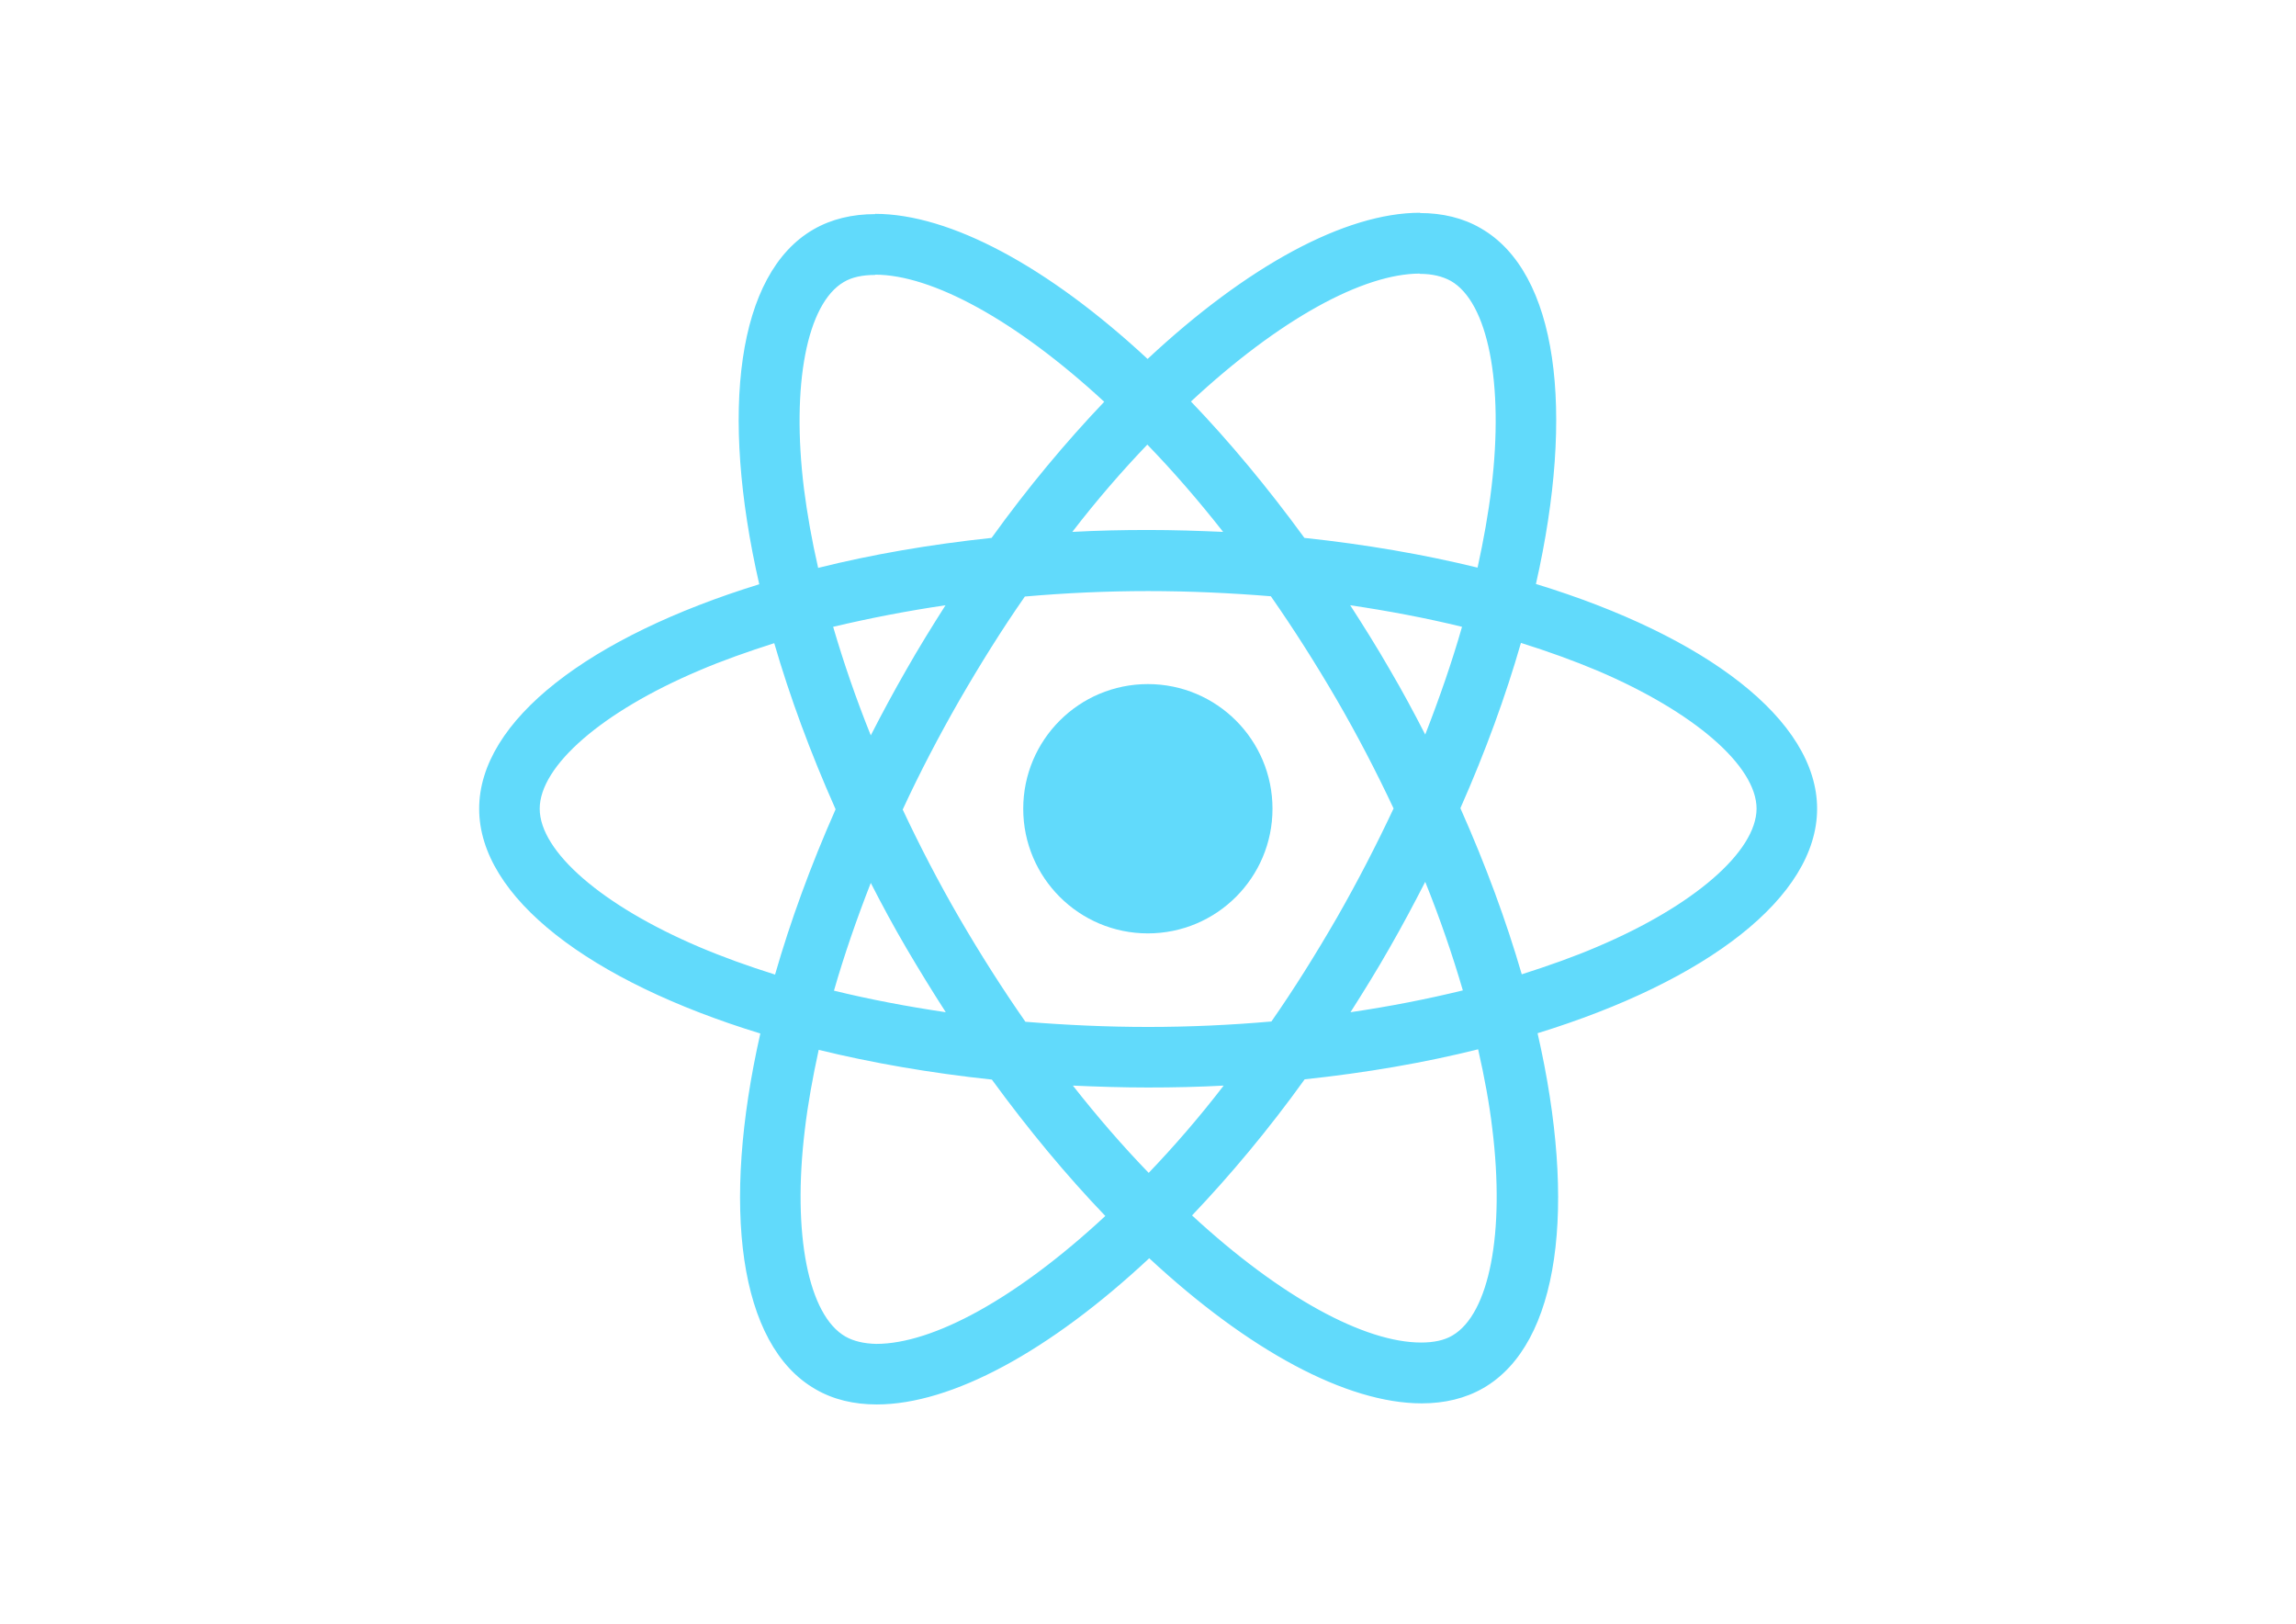
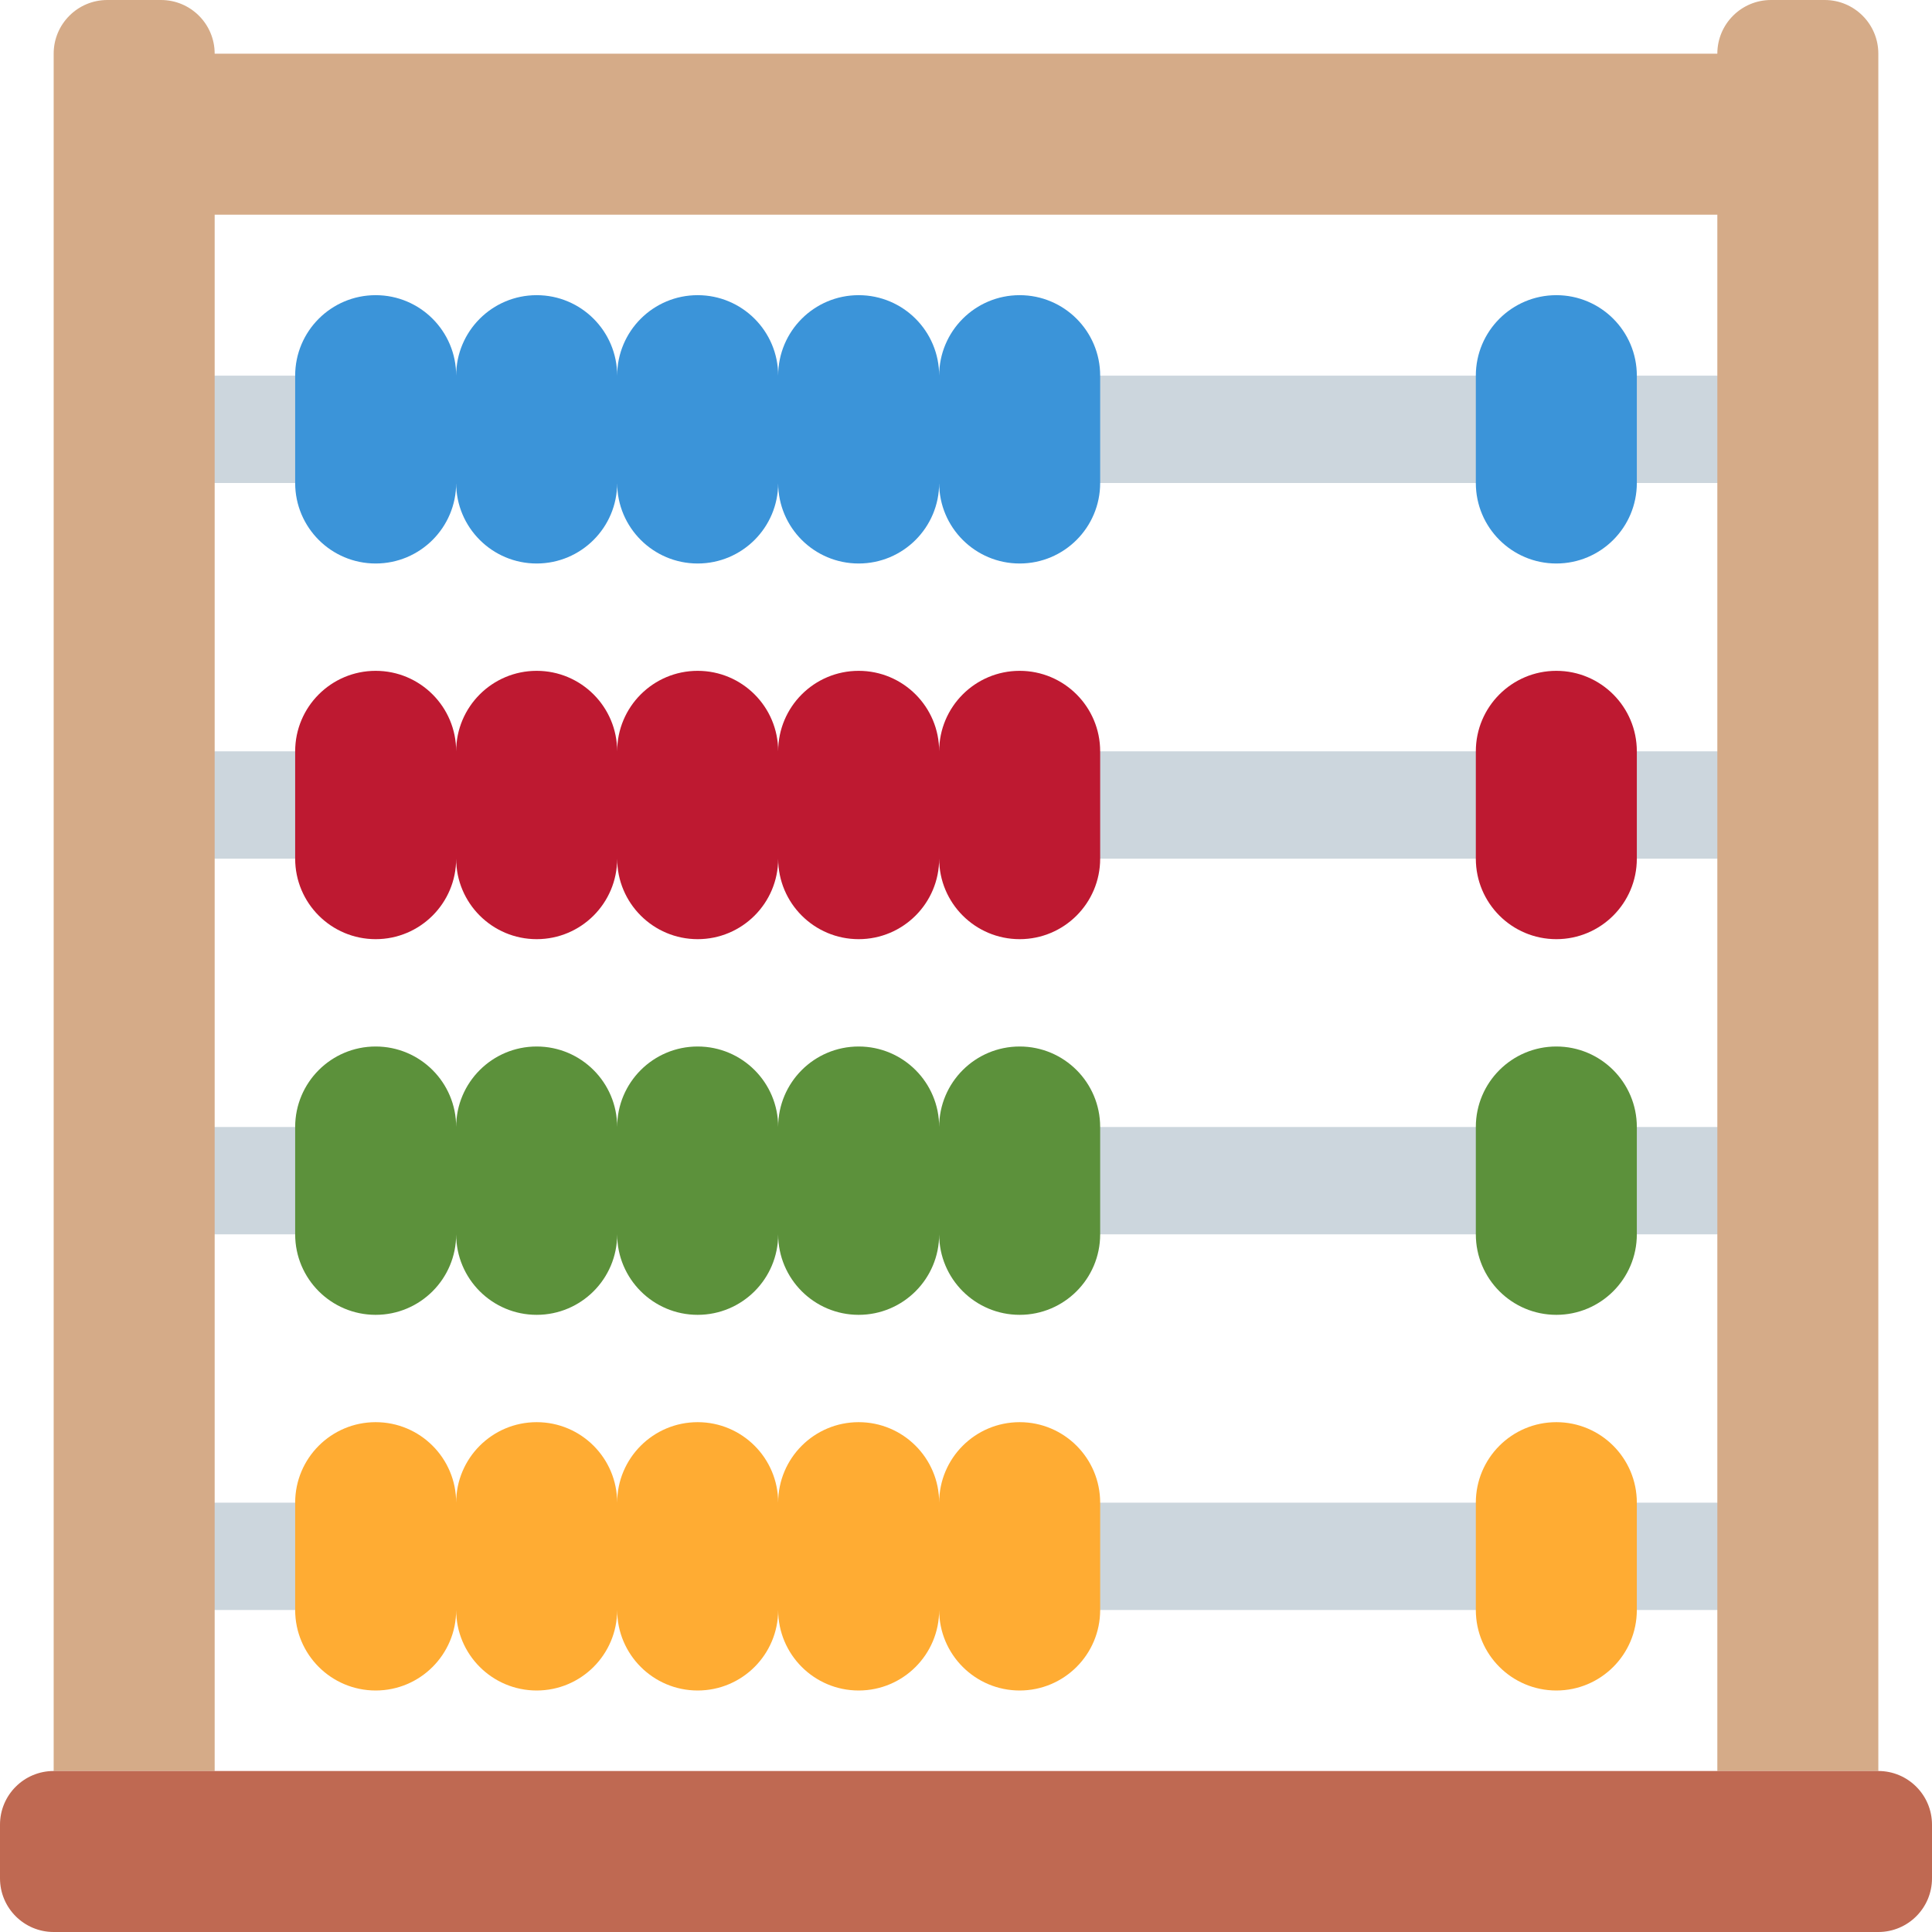
- <svg xmlns="http://www.w3.org/2000/svg" viewBox="0 0 841.9 595.3">
-   <g fill="#61DAFB">
-     <path d="M666.3 296.5c0-32.5-40.7-63.3-103.1-82.4 14.4-63.6 8-114.2-20.2-130.4-6.5-3.8-14.1-5.6-22.4-5.6v22.3c4.6 0 8.3.9 11.4 2.6 13.6 7.8 19.5 37.5 14.9 75.7-1.1 9.4-2.9 19.3-5.1 29.4-19.6-4.8-41-8.5-63.5-10.9-13.5-18.5-27.5-35.3-41.6-50 32.6-30.3 63.2-46.9 84-46.9V78c-27.5 0-63.5 19.6-99.9 53.6-36.4-33.8-72.4-53.2-99.9-53.2v22.3c20.7 0 51.4 16.5 84 46.6-14 14.7-28 31.4-41.3 49.9-22.6 2.4-44 6.1-63.6 11-2.3-10-4-19.7-5.2-29-4.7-38.2 1.1-67.9 14.6-75.8 3-1.8 6.9-2.6 11.5-2.6V78.5c-8.4 0-16 1.8-22.6 5.6-28.1 16.2-34.4 66.7-19.9 130.1-62.2 19.2-102.7 49.9-102.7 82.3 0 32.5 40.7 63.3 103.1 82.4-14.4 63.6-8 114.2 20.2 130.4 6.5 3.8 14.1 5.6 22.5 5.6 27.5 0 63.5-19.6 99.9-53.6 36.4 33.8 72.4 53.2 99.9 53.2 8.4 0 16-1.8 22.6-5.6 28.1-16.2 34.4-66.7 19.9-130.1 62-19.1 102.5-49.9 102.5-82.3zm-130.2-66.7c-3.7 12.9-8.3 26.2-13.5 39.5-4.1-8-8.4-16-13.1-24-4.6-8-9.5-15.8-14.4-23.4 14.2 2.1 27.9 4.7 41 7.9zm-45.8 106.5c-7.8 13.5-15.8 26.3-24.1 38.2-14.9 1.3-30 2-45.2 2-15.1 0-30.2-.7-45-1.9-8.3-11.9-16.4-24.6-24.2-38-7.6-13.1-14.5-26.4-20.8-39.8 6.2-13.4 13.2-26.8 20.7-39.9 7.8-13.5 15.8-26.3 24.1-38.2 14.9-1.3 30-2 45.2-2 15.1 0 30.2.7 45 1.9 8.3 11.9 16.4 24.6 24.2 38 7.6 13.1 14.5 26.4 20.8 39.8-6.3 13.4-13.2 26.8-20.7 39.9zm32.3-13c5.4 13.4 10 26.8 13.8 39.8-13.1 3.2-26.9 5.9-41.2 8 4.9-7.7 9.8-15.6 14.4-23.7 4.6-8 8.9-16.1 13-24.1zM421.2 430c-9.3-9.6-18.6-20.3-27.8-32 9 .4 18.2.7 27.5.7 9.4 0 18.7-.2 27.8-.7-9 11.7-18.3 22.4-27.5 32zm-74.4-58.9c-14.2-2.1-27.9-4.7-41-7.9 3.7-12.9 8.3-26.2 13.5-39.5 4.1 8 8.4 16 13.1 24 4.7 8 9.5 15.8 14.4 23.4zM420.7 163c9.3 9.6 18.6 20.3 27.8 32-9-.4-18.2-.7-27.5-.7-9.4 0-18.7.2-27.8.7 9-11.7 18.3-22.4 27.5-32zm-74 58.9c-4.9 7.7-9.8 15.6-14.4 23.7-4.6 8-8.9 16-13 24-5.4-13.4-10-26.8-13.8-39.8 13.1-3.1 26.9-5.8 41.2-7.9zm-90.5 125.2c-35.4-15.1-58.3-34.9-58.3-50.6 0-15.7 22.9-35.6 58.3-50.6 8.6-3.7 18-7 27.7-10.1 5.7 19.6 13.2 40 22.5 60.9-9.2 20.8-16.6 41.1-22.2 60.6-9.9-3.1-19.3-6.5-28-10.2zM310 490c-13.6-7.8-19.5-37.5-14.9-75.7 1.1-9.4 2.9-19.3 5.1-29.4 19.6 4.8 41 8.5 63.5 10.9 13.5 18.5 27.5 35.3 41.6 50-32.6 30.3-63.2 46.9-84 46.9-4.5-.1-8.3-1-11.3-2.7zm237.2-76.2c4.7 38.2-1.1 67.9-14.6 75.8-3 1.8-6.9 2.6-11.5 2.6-20.7 0-51.4-16.5-84-46.6 14-14.7 28-31.4 41.3-49.9 22.6-2.4 44-6.1 63.6-11 2.3 10.1 4.1 19.8 5.2 29.1zm38.5-66.7c-8.6 3.7-18 7-27.7 10.1-5.7-19.6-13.2-40-22.5-60.9 9.2-20.8 16.6-41.1 22.2-60.6 9.9 3.1 19.3 6.5 28.1 10.2 35.4 15.1 58.3 34.9 58.3 50.6-.1 15.7-23 35.6-58.4 50.6zM320.8 78.4z" />
-     <circle cx="420.9" cy="296.5" r="45.7" />
-     <path d="M520.5 78.1z" />
-   </g>
+ <svg xmlns="http://www.w3.org/2000/svg" width="1em" height="1em" viewBox="0 0 36 36">
+   <path fill="#CCD6DD" d="M3 16v-2h30v2zm0 7v-2h30v2zm0 7v-2h30v2zM3 9V7h30v2z" />
+   <path fill="#D5AB88" d="M35 33V1a1 1 0 0 0-1-1h-1a1 1 0 0 0-1 1H4a1 1 0 0 0-1-1H2a1 1 0 0 0-1 1v32h34zM4 4h28v29H4V4z" />
+   <path fill="#3B94D9" d="M19 5.5A1.5 1.5 0 0 0 17.5 7a1.5 1.5 0 1 0-3 0a1.5 1.5 0 1 0-3 0a1.5 1.5 0 1 0-3 0a1.5 1.5 0 1 0-3 0v2a1.5 1.5 0 1 0 3 0a1.5 1.5 0 1 0 3 0a1.5 1.5 0 1 0 3 0a1.5 1.5 0 1 0 3 0a1.5 1.5 0 1 0 3 0V7A1.5 1.5 0 0 0 19 5.5z" />
+   <path fill="#BE1931" d="M19 12.5a1.5 1.5 0 0 0-1.5 1.5a1.5 1.5 0 1 0-3 0a1.5 1.5 0 1 0-3 0a1.5 1.5 0 1 0-3 0a1.5 1.5 0 1 0-3 0v2a1.5 1.5 0 1 0 3 0a1.5 1.5 0 1 0 3 0a1.5 1.5 0 1 0 3 0a1.5 1.5 0 1 0 3 0a1.5 1.5 0 1 0 3 0v-2a1.5 1.5 0 0 0-1.5-1.5z" />
+   <path fill="#5C913B" d="M19 19.5a1.5 1.5 0 0 0-1.5 1.5a1.5 1.5 0 1 0-3 0a1.5 1.5 0 1 0-3 0a1.5 1.5 0 1 0-3 0a1.5 1.5 0 1 0-3 0v2a1.5 1.5 0 1 0 3 0a1.5 1.5 0 1 0 3 0a1.5 1.5 0 1 0 3 0a1.5 1.5 0 1 0 3 0a1.5 1.5 0 1 0 3 0v-2a1.5 1.5 0 0 0-1.5-1.5z" />
+   <path fill="#FFAC33" d="M19 26.5a1.5 1.5 0 0 0-1.5 1.5a1.5 1.5 0 1 0-3 0a1.5 1.5 0 1 0-3 0a1.5 1.5 0 1 0-3 0a1.5 1.5 0 1 0-3 0v2a1.5 1.5 0 1 0 3 0a1.5 1.5 0 1 0 3 0a1.5 1.5 0 1 0 3 0a1.5 1.5 0 1 0 3 0a1.5 1.5 0 1 0 3 0v-2a1.5 1.5 0 0 0-1.5-1.5z" />
+   <path fill="#3B94D9" d="M29 10.5A1.5 1.5 0 0 1 27.5 9V7a1.5 1.5 0 1 1 3 0v2a1.5 1.5 0 0 1-1.5 1.5z" />
+   <path fill="#BE1931" d="M29 17.5a1.5 1.5 0 0 1-1.5-1.5v-2a1.5 1.5 0 1 1 3 0v2a1.5 1.5 0 0 1-1.5 1.5z" />
+   <path fill="#5C913B" d="M29 24.5a1.5 1.5 0 0 1-1.5-1.5v-2a1.5 1.5 0 0 1 3 0v2a1.5 1.5 0 0 1-1.5 1.5z" />
+   <path fill="#FFAC33" d="M29 31.5a1.5 1.5 0 0 1-1.5-1.5v-2a1.5 1.5 0 0 1 3 0v2a1.5 1.5 0 0 1-1.5 1.5z" />
+   <path fill="#BF6952" d="M35 33H1a1 1 0 0 0-1 1v1a1 1 0 0 0 1 1h34a1 1 0 0 0 1-1v-1a1 1 0 0 0-1-1z" />
</svg>
